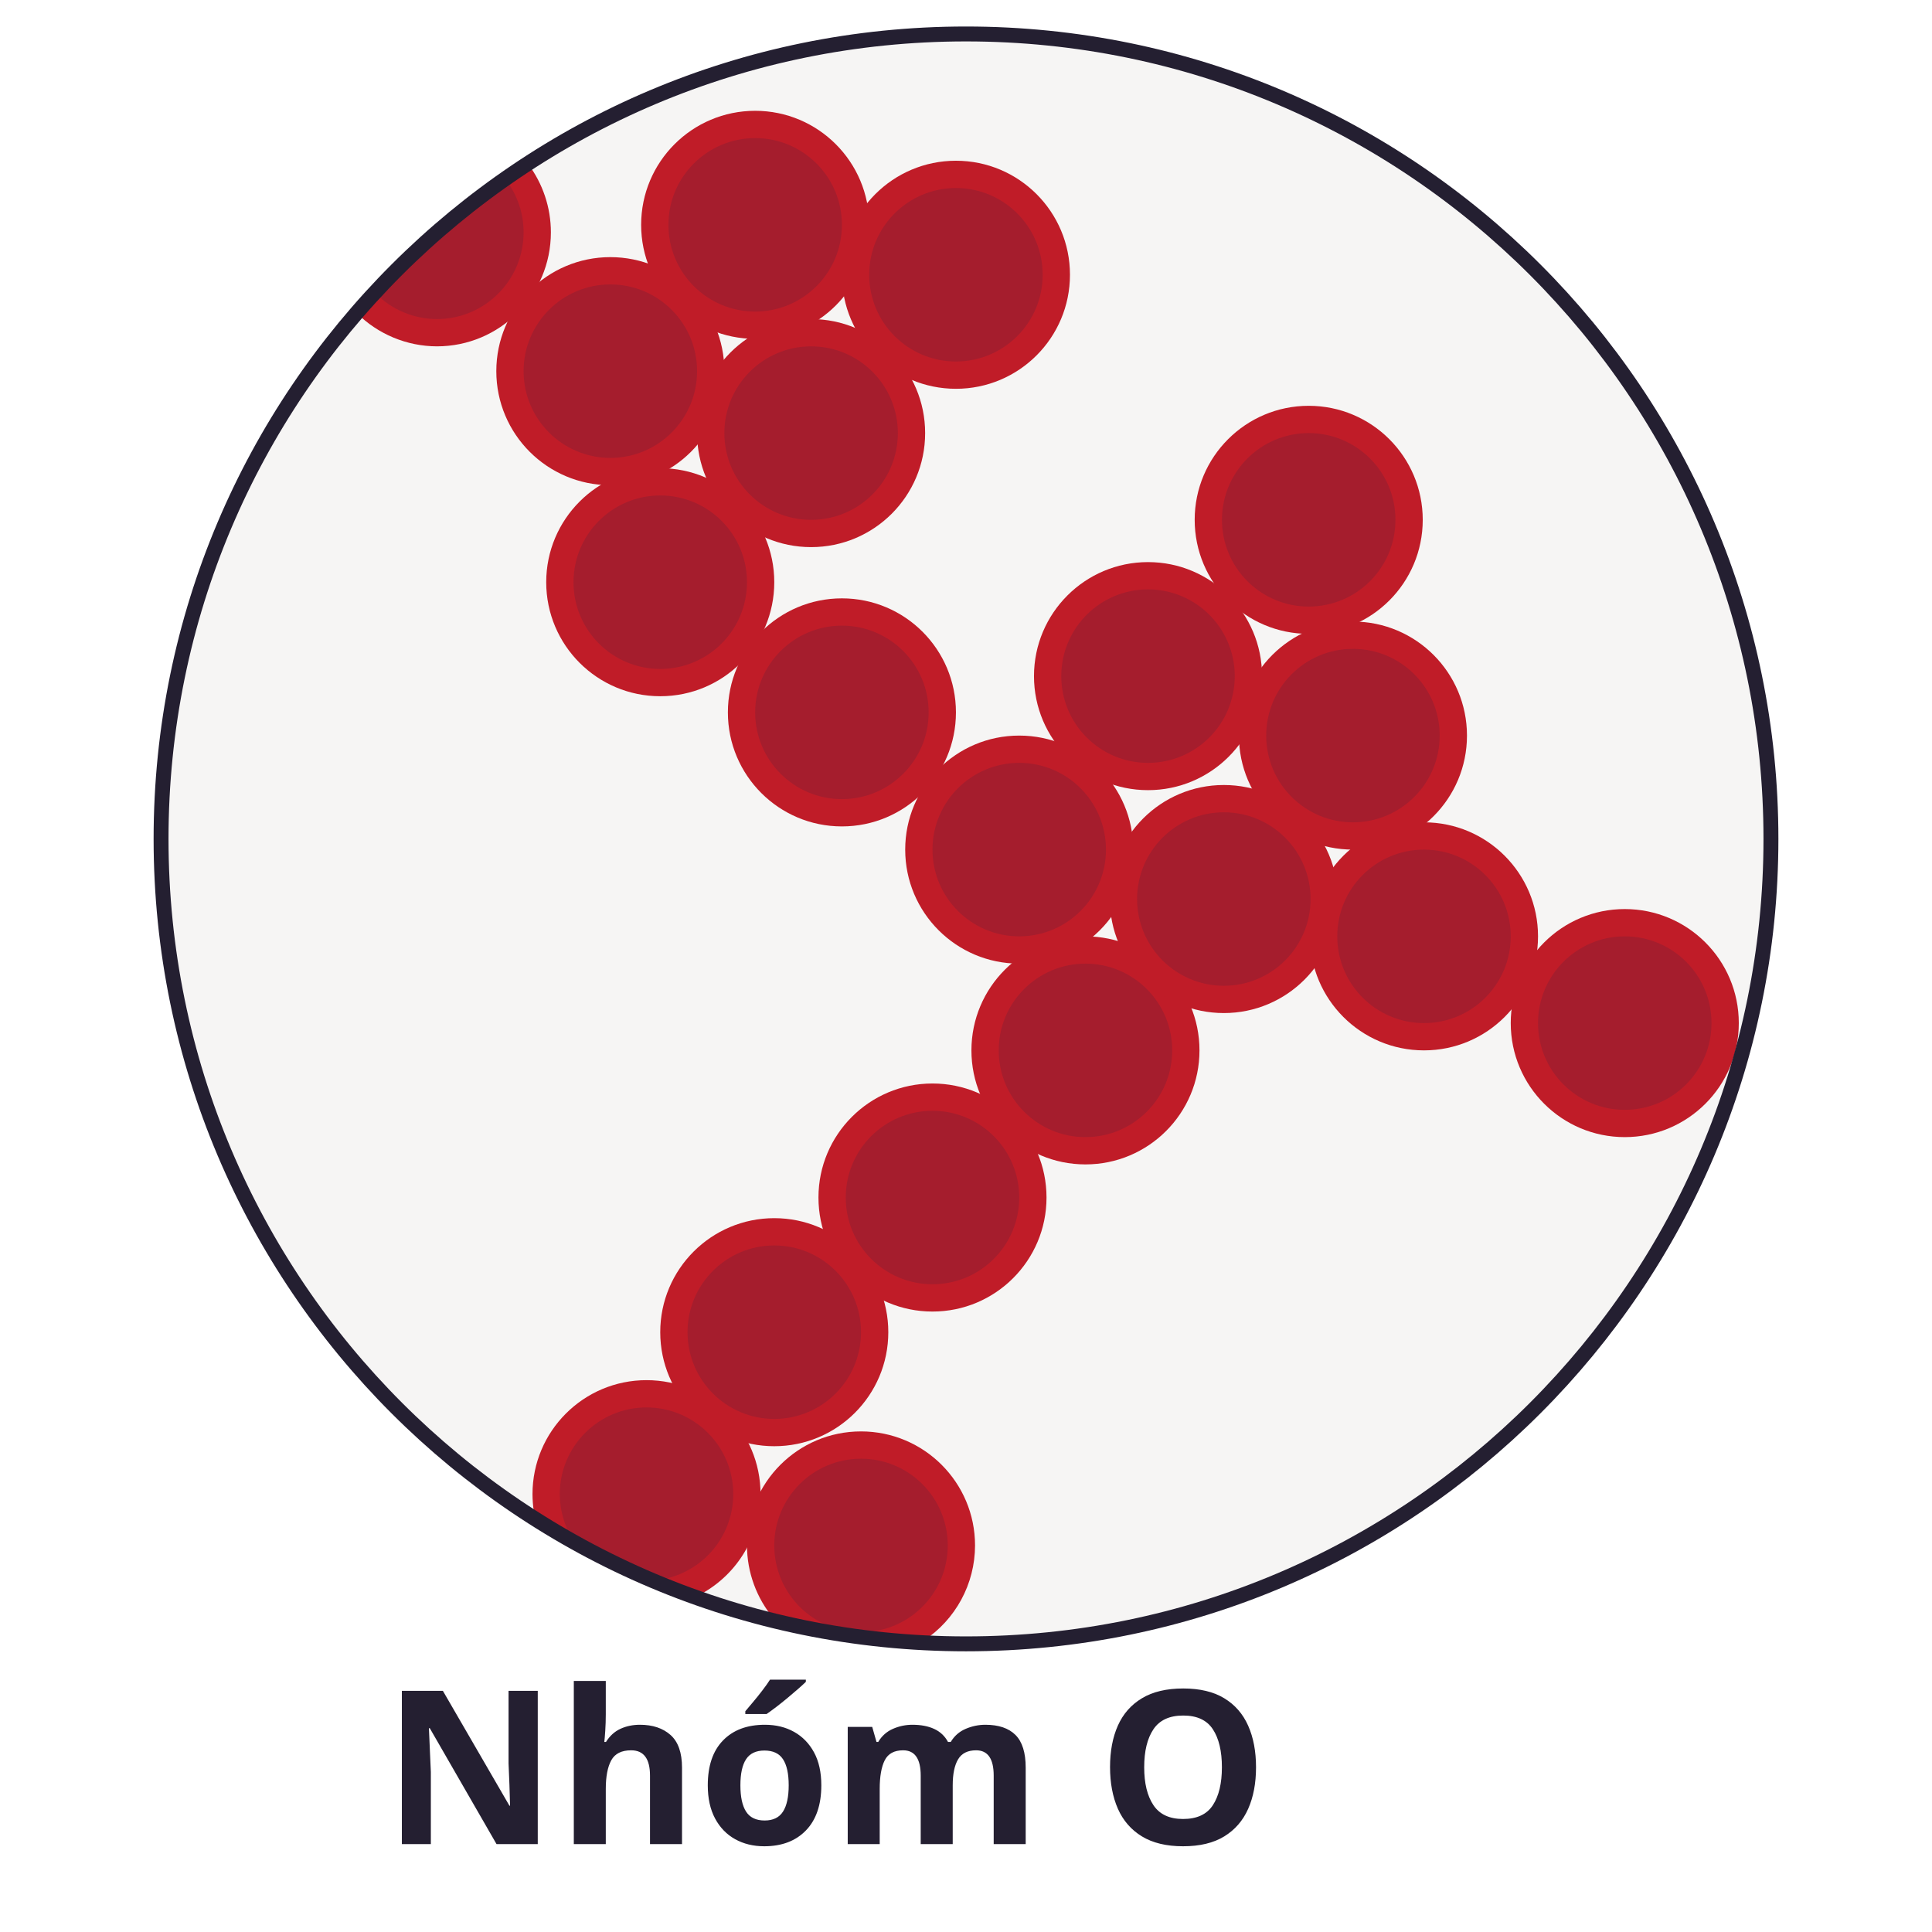
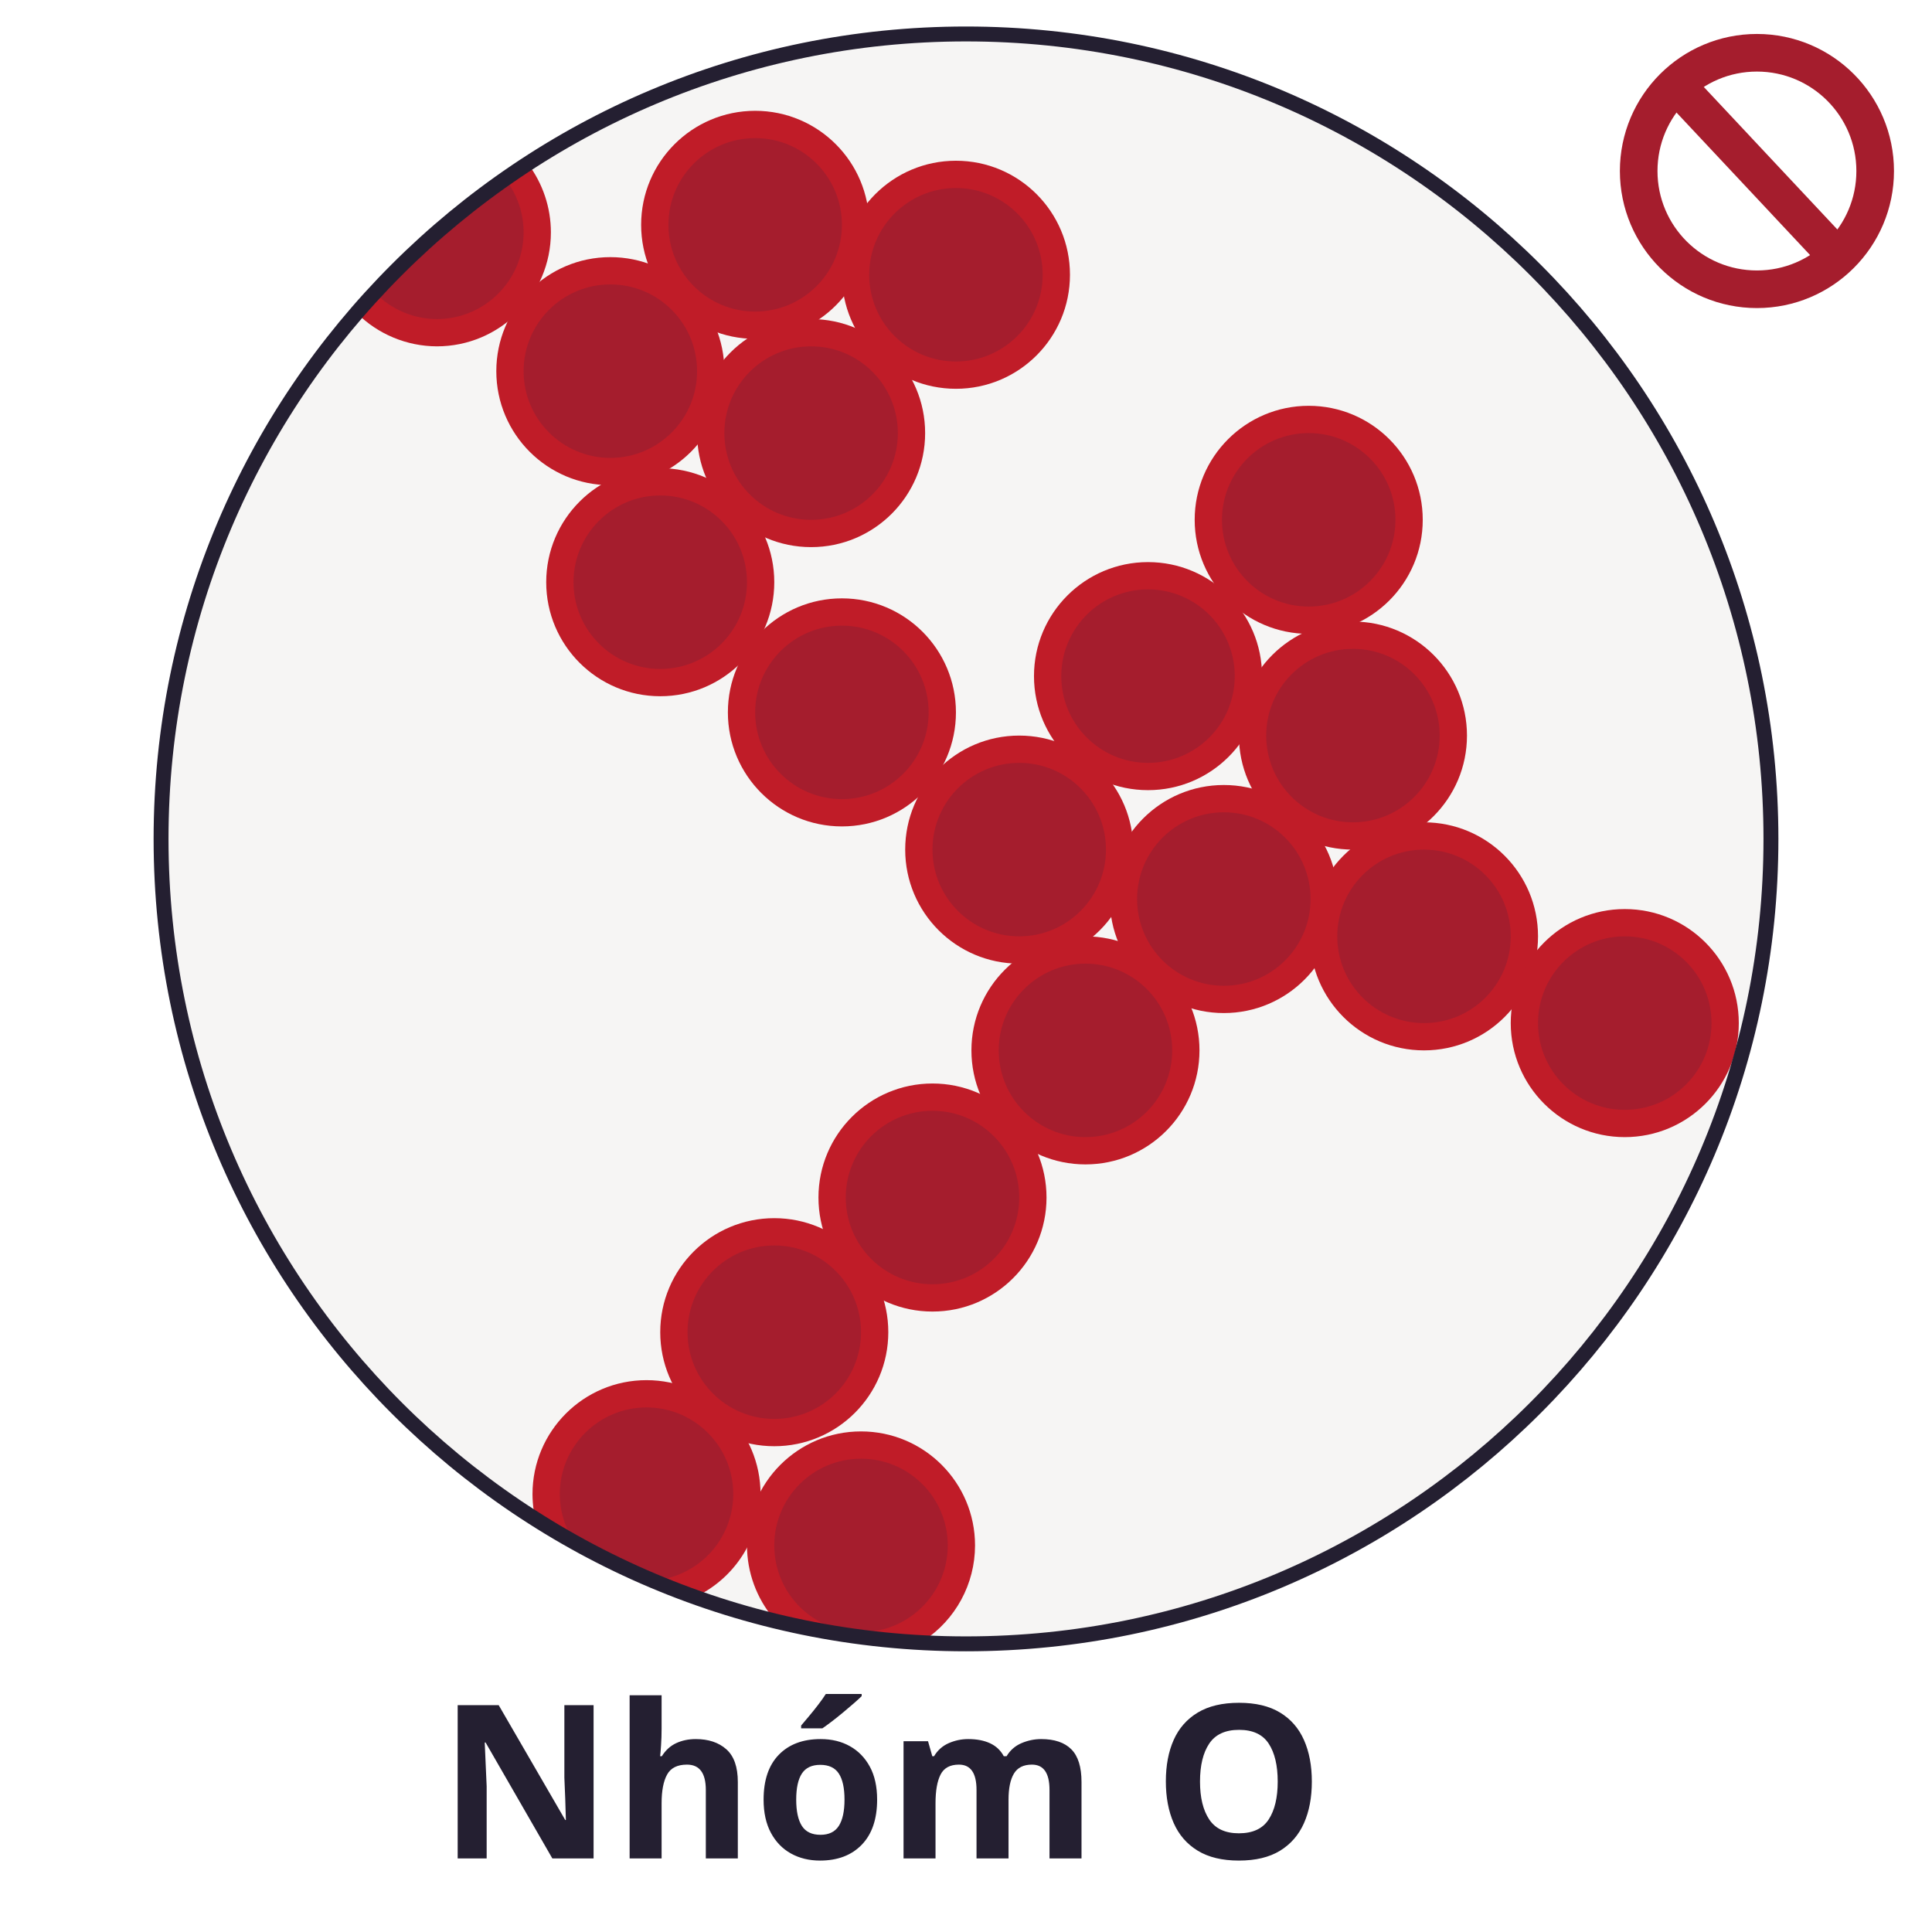
- <svg xmlns="http://www.w3.org/2000/svg" width="1080" height="1080" viewBox="0 0 1080 1080" version="1.1" id="svg1">
-   <defs id="defs1" />
-   <g id="layer6">
-     <text xml:space="preserve" style="font-weight:bold;font-size:120px;font-family:Cantarell;-inkscape-font-specification:'Cantarell Bold';text-align:center;text-anchor:middle;fill:#241f31;stroke-width:20;stroke-linejoin:round" x="539.467" y="1030.869" id="text1">
-       <tspan id="tspan1" x="539.467" y="1030.869">Nhóm O</tspan>
-     </text>
+ <svg xmlns="http://www.w3.org/2000/svg" width="1080" height="1080">
+   <text xml:space="preserve" style="-inkscape-font-specification:'Cantarell Bold';text-align:center" x="539.467" y="1038.869" font-weight="700" font-size="120" font-family="Cantarell" text-anchor="middle" fill="#241f31" stroke-width="20" stroke-linejoin="round">
+     <tspan x="539.467" y="1038.869" style="-inkscape-font-specification:'Noto Sans Bold'" font-family="Noto Sans">Nhóm O</tspan>
+   </text>
+   <circle cx="982.136" cy="95.598" r="66.101" fill="none" stroke="#a51d2d" stroke-width="21.022" stroke-linejoin="round" />
+   <rect width="144.716" height="21.093" x="754.164" y="-667.27" ry="0" transform="matrix(.68388 .7296 -.63481 .77267 0 0)" fill="#a51d2d" />
+   <circle cx="540" cy="540" r="504.447" fill="#f6f5f4" transform="matrix(.892 0 0 .892 58.32 -12.728)" />
+   <g transform="matrix(.892 0 0 .892 219.97 365.818)">
+     <circle cx="135.891" cy="-177.506" r="71.46" fill="#c01c28" />
+     <circle cx="135.891" cy="-177.506" r="54.359" fill="#a51d2d" />
  </g>
-   <g id="layer5" transform="matrix(0.8920015,0,0,0.8920015,58.31917,-12.72763)" style="display:inline">
-     <g id="g2" style="display:inline">
-       <circle style="display:inline;fill:#f6f5f4;fill-opacity:1;stroke:none;stroke-width:9.342;stroke-dasharray:none;stroke-opacity:1" id="circle1" cx="540" cy="540" r="504.447" />
-     </g>
-     <g id="layer2" style="display:inline">
-       <g id="g2-6" transform="translate(181.2227,424.3776)" style="display:inline">
-         <circle style="fill:#c01c28;fill-opacity:1;stroke:none;stroke-width:5" id="path2-1" cx="135.891" cy="-177.506" r="71.46" />
-         <circle style="fill:#a51d2d;fill-opacity:1;stroke:none;stroke-width:4.412" id="path1-1" cx="135.891" cy="-177.506" r="54.359" />
-       </g>
-       <g id="g2-44" transform="translate(271.9835,332.6749)">
-         <circle style="fill:#c01c28;fill-opacity:1;stroke:none;stroke-width:5" id="path2-4" cx="135.891" cy="-177.506" r="71.46" />
-         <circle style="fill:#a51d2d;fill-opacity:1;stroke:none;stroke-width:4.412" id="path1-7" cx="135.891" cy="-177.506" r="54.359" />
-       </g>
-       <g id="g2-9" transform="translate(307.0416,463.188)">
-         <circle style="fill:#c01c28;fill-opacity:1;stroke:none;stroke-width:5" id="path2-7" cx="135.891" cy="-177.506" r="71.46" />
-         <circle style="fill:#a51d2d;fill-opacity:1;stroke:none;stroke-width:4.412" id="path1-5" cx="135.891" cy="-177.506" r="54.359" />
-       </g>
-       <g id="g2-0" transform="translate(212.496,556.6332)">
-         <circle style="fill:#c01c28;fill-opacity:1;stroke:none;stroke-width:5" id="path2-3" cx="135.891" cy="-177.506" r="71.46" />
-         <circle style="fill:#a51d2d;fill-opacity:1;stroke:none;stroke-width:4.412" id="path1-09" cx="135.891" cy="-177.506" r="54.359" />
-       </g>
-       <g id="g2-05" transform="translate(397.8025,363.9655)">
-         <circle style="fill:#c01c28;fill-opacity:1;stroke:none;stroke-width:5" id="path2-94" cx="135.891" cy="-177.506" r="71.46" />
-         <circle style="fill:#a51d2d;fill-opacity:1;stroke:none;stroke-width:4.412" id="path1-6" cx="135.891" cy="-177.506" r="54.359" />
-       </g>
-       <g id="g2-89" transform="translate(518.1761,615.4953)">
-         <circle style="fill:#c01c28;fill-opacity:1;stroke:none;stroke-width:5" id="path2-36" cx="135.891" cy="-177.506" r="71.46" />
-         <circle style="fill:#a51d2d;fill-opacity:1;stroke:none;stroke-width:4.412" id="path1-8" cx="135.891" cy="-177.506" r="54.359" />
-       </g>
-       <g id="g2-69" transform="translate(437.467,724.2142)">
-         <circle style="fill:#c01c28;fill-opacity:1;stroke:none;stroke-width:5" id="path2-87" cx="135.891" cy="-177.506" r="71.46" />
-         <circle style="fill:#a51d2d;fill-opacity:1;stroke:none;stroke-width:4.412" id="path1-28" cx="135.891" cy="-177.506" r="54.359" />
-       </g>
-       <g id="g2-60" transform="translate(478.9694,850.0333)">
-         <circle style="fill:#c01c28;fill-opacity:1;stroke:none;stroke-width:5" id="path2-27" cx="135.891" cy="-177.506" r="71.46" />
-         <circle style="fill:#a51d2d;fill-opacity:1;stroke:none;stroke-width:4.412" id="path1-61" cx="135.891" cy="-177.506" r="54.359" />
-       </g>
-       <g id="g2-75" transform="translate(283.9556,1026.641)">
-         <circle style="fill:#c01c28;fill-opacity:1;stroke:none;stroke-width:5" id="path2-870" cx="135.891" cy="-177.506" r="71.46" />
-         <circle style="fill:#a51d2d;fill-opacity:1;stroke:none;stroke-width:4.412" id="path1-48" cx="135.891" cy="-177.506" r="54.359" />
-       </g>
-       <g id="g2-52" transform="translate(618.8818,517.5474)">
-         <circle style="fill:#c01c28;fill-opacity:1;stroke:none;stroke-width:5" id="path2-90" cx="135.891" cy="-177.506" r="71.46" />
-         <circle style="fill:#a51d2d;fill-opacity:1;stroke:none;stroke-width:4.412" id="path1-283" cx="135.891" cy="-177.506" r="54.359" />
-       </g>
-       <g id="g2-09" transform="translate(646.6049,652.7545)">
-         <circle style="fill:#c01c28;fill-opacity:1;stroke:none;stroke-width:5" id="path2-19" cx="135.891" cy="-177.506" r="71.46" />
-         <circle style="fill:#a51d2d;fill-opacity:1;stroke:none;stroke-width:4.412" id="path1-62" cx="135.891" cy="-177.506" r="54.359" />
-       </g>
-       <g id="g2-35" transform="translate(565.6913,755.1877)">
-         <circle style="fill:#c01c28;fill-opacity:1;stroke:none;stroke-width:5" id="path2-17" cx="135.891" cy="-177.506" r="71.46" />
-         <circle style="fill:#a51d2d;fill-opacity:1;stroke:none;stroke-width:4.412" id="path1-43" cx="135.891" cy="-177.506" r="54.359" />
-       </g>
-       <g id="g2-892" transform="translate(691.1317,778.5736)">
-         <circle style="fill:#c01c28;fill-opacity:1;stroke:none;stroke-width:5" id="path2-88" cx="135.891" cy="-177.506" r="71.46" />
-         <circle style="fill:#a51d2d;fill-opacity:1;stroke:none;stroke-width:4.412" id="path1-868" cx="135.891" cy="-177.506" r="54.359" />
-       </g>
-       <g id="g2-892-2" transform="translate(816.9508,832.9331)" style="display:inline">
-         <circle style="fill:#c01c28;fill-opacity:1;stroke:none;stroke-width:5" id="path2-88-8" cx="135.891" cy="-177.506" r="71.46" />
-         <circle style="fill:#a51d2d;fill-opacity:1;stroke:none;stroke-width:4.412" id="path1-868-9" cx="135.891" cy="-177.506" r="54.359" />
-       </g>
-       <g id="g2-90" transform="translate(326.3429,638.2169)">
-         <circle style="fill:#c01c28;fill-opacity:1;stroke:none;stroke-width:5" id="path2-81" cx="135.891" cy="-177.506" r="71.46" />
-         <circle style="fill:#a51d2d;fill-opacity:1;stroke:none;stroke-width:4.412" id="path1-3" cx="135.891" cy="-177.506" r="54.359" />
-       </g>
-       <g id="g2-34" transform="translate(383.1076,942.2486)">
-         <circle style="fill:#c01c28;fill-opacity:1;stroke:none;stroke-width:5" id="path2-0" cx="135.891" cy="-177.506" r="71.46" />
-         <circle style="fill:#a51d2d;fill-opacity:1;stroke:none;stroke-width:4.412" id="path1-39" cx="135.891" cy="-177.506" r="54.359" />
-       </g>
-       <g id="g13">
-         <path id="path13" style="fill:#c01c28;fill-opacity:1;stroke:none;stroke-width:5" d="m 265.52,116.947 a 504.447,504.447 0 0 0 -107.346,93.498 71.46,71.46 0 0 0 50.221,20.877 71.46,71.46 0 0 0 71.459,-71.459 71.46,71.46 0 0 0 -14.334,-42.916 z" />
-         <path id="path12" style="fill:#a51d2d;fill-opacity:1;stroke:none;stroke-width:4.412" d="m 251.832,127.193 a 504.447,504.447 0 0 0 -81.695,71.092 54.359,54.359 0 0 0 38.258,15.938 54.359,54.359 0 0 0 54.359,-54.359 54.359,54.359 0 0 0 -10.922,-32.67 z" />
-       </g>
-       <g id="g21" style="display:inline">
-         <path id="path20" style="fill:#c01c28;fill-opacity:1;stroke:none;stroke-width:5" d="m 269.166,961.33 a 504.447,504.447 0 0 0 105.156,51.678 71.46,71.46 0 0 0 36.926,-62.353 71.46,71.46 0 0 0 -71.459,-71.461 71.46,71.46 0 0 0 -71.461,71.461 71.46,71.46 0 0 0 0.838,10.676 z" />
-         <path id="path21" style="fill:#a51d2d;fill-opacity:1;stroke:none;stroke-width:4.412" d="m 293.24,978.545 a 504.447,504.447 0 0 0 52.547,26.039 54.359,54.359 0 0 0 48.361,-53.93 54.359,54.359 0 0 0 -54.359,-54.359 54.359,54.359 0 0 0 -54.359,54.359 54.359,54.359 0 0 0 7.811,27.891 z" />
-       </g>
-       <g id="g22">
-         <path id="path22" style="fill:#c01c28;fill-opacity:1;stroke:none;stroke-width:5" d="m 419.57,1028.732 a 504.447,504.447 0 0 0 93.742,13.807 71.46,71.46 0 0 0 32.354,-59.762 71.46,71.46 0 0 0 -71.461,-71.461 71.46,71.46 0 0 0 -71.459,71.461 71.46,71.46 0 0 0 16.824,45.955 z" />
-         <circle style="fill:#a51d2d;fill-opacity:1;stroke:none;stroke-width:4.412" id="path1-14" cx="474.206" cy="982.777" r="54.359" />
-       </g>
-     </g>
-     <g id="layer1" style="display:inline">
-       <circle style="display:inline;fill:none;fill-opacity:1;stroke:#241f31;stroke-width:9.342;stroke-dasharray:none;stroke-opacity:1" id="path3" cx="540" cy="540" r="504.447" />
-       <circle style="display:none;fill:#c01c28;fill-opacity:1;stroke:none;stroke-width:9.342;stroke-dasharray:none;stroke-opacity:1" id="path3-5" cx="540" cy="540" r="504.447" />
-     </g>
+   <g transform="matrix(.892 0 0 .892 300.929 284.019)">
+     <circle cx="135.891" cy="-177.506" r="71.46" fill="#c01c28" />
+     <circle cx="135.891" cy="-177.506" r="54.359" fill="#a51d2d" />
  </g>
+   <g transform="matrix(.892 0 0 .892 332.2 400.437)">
+     <circle cx="135.891" cy="-177.506" r="71.46" fill="#c01c28" />
+     <circle cx="135.891" cy="-177.506" r="54.359" fill="#a51d2d" />
+   </g>
+   <g transform="matrix(.892 0 0 .892 247.866 483.79)">
+     <circle cx="135.891" cy="-177.506" r="71.46" fill="#c01c28" />
+     <circle cx="135.891" cy="-177.506" r="54.359" fill="#a51d2d" />
+   </g>
+   <g transform="matrix(.892 0 0 .892 413.16 311.93)">
+     <circle cx="135.891" cy="-177.506" r="71.46" fill="#c01c28" />
+     <circle cx="135.891" cy="-177.506" r="54.359" fill="#a51d2d" />
+   </g>
+   <g transform="matrix(.892 0 0 .892 520.533 536.295)">
+     <circle cx="135.891" cy="-177.506" r="71.46" fill="#c01c28" />
+     <circle cx="135.891" cy="-177.506" r="54.359" fill="#a51d2d" />
+   </g>
+   <g transform="matrix(.892 0 0 .892 448.54 633.273)">
+     <circle cx="135.891" cy="-177.506" r="71.46" fill="#c01c28" />
+     <circle cx="135.891" cy="-177.506" r="54.359" fill="#a51d2d" />
+   </g>
+   <g transform="matrix(.892 0 0 .892 485.56 745.503)">
+     <circle cx="135.891" cy="-177.506" r="71.46" fill="#c01c28" />
+     <circle cx="135.891" cy="-177.506" r="54.359" fill="#a51d2d" />
+   </g>
+   <g transform="matrix(.892 0 0 .892 311.608 903.038)">
+     <circle cx="135.891" cy="-177.506" r="71.46" fill="#c01c28" />
+     <circle cx="135.891" cy="-177.506" r="54.359" fill="#a51d2d" />
+   </g>
+   <g transform="matrix(.892 0 0 .892 610.363 448.925)">
+     <circle cx="135.891" cy="-177.506" r="71.46" fill="#c01c28" />
+     <circle cx="135.891" cy="-177.506" r="54.359" fill="#a51d2d" />
+   </g>
+   <g transform="matrix(.892 0 0 .892 635.092 569.53)">
+     <circle cx="135.891" cy="-177.506" r="71.46" fill="#c01c28" />
+     <circle cx="135.891" cy="-177.506" r="54.359" fill="#a51d2d" />
+   </g>
+   <g transform="matrix(.892 0 0 .892 562.917 660.9)">
+     <circle cx="135.891" cy="-177.506" r="71.46" fill="#c01c28" />
+     <circle cx="135.891" cy="-177.506" r="54.359" fill="#a51d2d" />
+   </g>
+   <g transform="matrix(.892 0 0 .892 674.81 681.761)">
+     <circle cx="135.891" cy="-177.506" r="71.46" fill="#c01c28" />
+     <circle cx="135.891" cy="-177.506" r="54.359" fill="#a51d2d" />
+   </g>
+   <g transform="matrix(.892 0 0 .892 787.04 730.25)">
+     <circle cx="135.891" cy="-177.506" r="71.46" fill="#c01c28" />
+     <circle cx="135.891" cy="-177.506" r="54.359" fill="#a51d2d" />
+   </g>
+   <g transform="matrix(.892 0 0 .892 349.418 556.563)">
+     <circle cx="135.891" cy="-177.506" r="71.46" fill="#c01c28" />
+     <circle cx="135.891" cy="-177.506" r="54.359" fill="#a51d2d" />
+   </g>
+   <g transform="matrix(.892 0 0 .892 400.052 827.76)">
+     <circle cx="135.891" cy="-177.506" r="71.46" fill="#c01c28" />
+     <circle cx="135.891" cy="-177.506" r="54.359" fill="#a51d2d" />
+   </g>
+   <path d="M295.164 91.589a449.967 449.967 0 0 0-95.753 83.4 63.742 63.742 0 0 0 44.796 18.622 63.742 63.742 0 0 0 63.743-63.741 63.742 63.742 0 0 0-12.786-38.281z" fill="#c01c28" />
+   <path d="M282.954 100.728a449.967 449.967 0 0 0-72.872 63.414 48.49 48.49 0 0 0 34.126 14.217 48.49 48.49 0 0 0 48.489-48.49 48.49 48.49 0 0 0-9.743-29.14z" fill="#a51d2d" />
+   <path d="M298.416 844.778a449.967 449.967 0 0 0 93.8 46.097 63.742 63.742 0 0 0 32.937-55.62 63.742 63.742 0 0 0-63.741-63.742 63.742 63.742 0 0 0-63.743 63.742 63.742 63.742 0 0 0 .747 9.523z" fill="#c01c28" />
+   <path d="M319.89 860.134a449.967 449.967 0 0 0 46.872 23.227 48.49 48.49 0 0 0 43.138-48.106 48.49 48.49 0 0 0-48.488-48.489 48.49 48.49 0 0 0-48.49 48.49 48.49 48.49 0 0 0 6.968 24.877z" fill="#a51d2d" />
+   <g transform="matrix(.892 0 0 .892 58.32 -12.728)">
+     <path d="M419.57 1028.732a504.447 504.447 0 0 0 93.743 13.807 71.46 71.46 0 0 0 32.353-59.762 71.46 71.46 0 0 0-71.46-71.46 71.46 71.46 0 0 0-71.46 71.46 71.46 71.46 0 0 0 16.824 45.955z" fill="#c01c28" />
+     <circle cx="474.206" cy="982.777" r="54.359" fill="#a51d2d" />
+   </g>
+   <circle cx="540" cy="540" r="504.447" fill="none" stroke="#241f31" stroke-width="9.342" transform="matrix(.892 0 0 .892 58.32 -12.728)" />
</svg>
